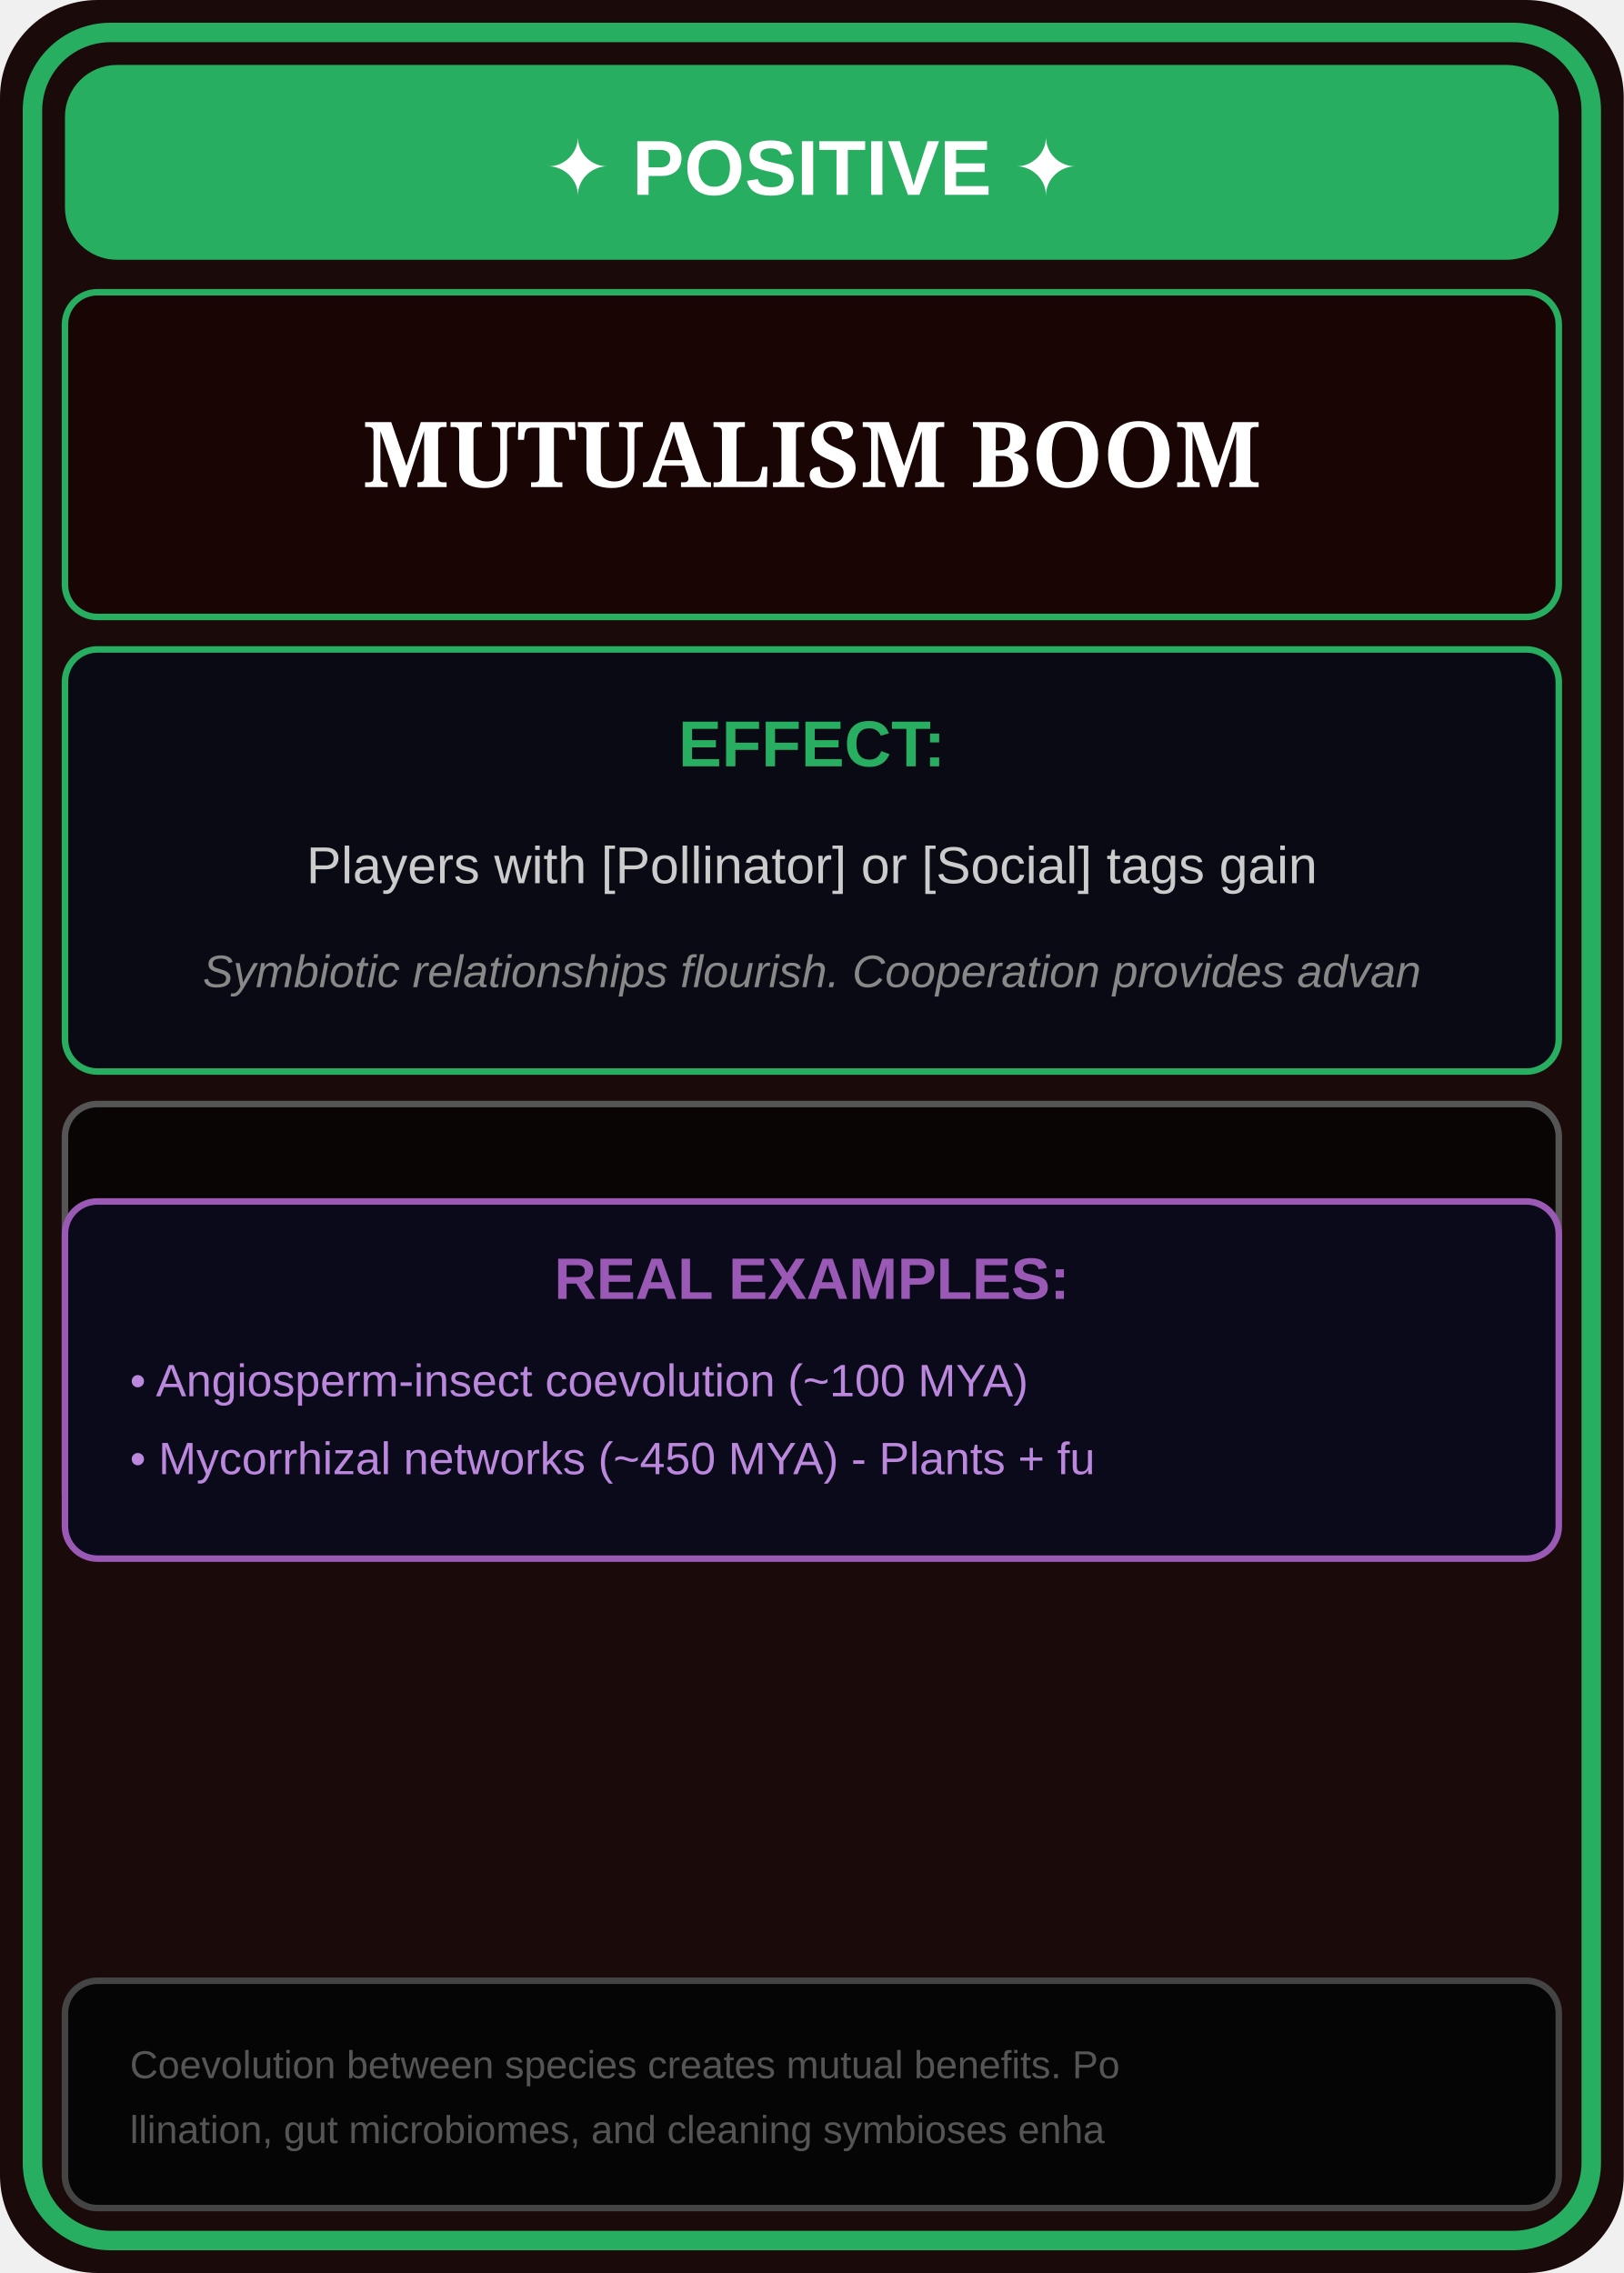
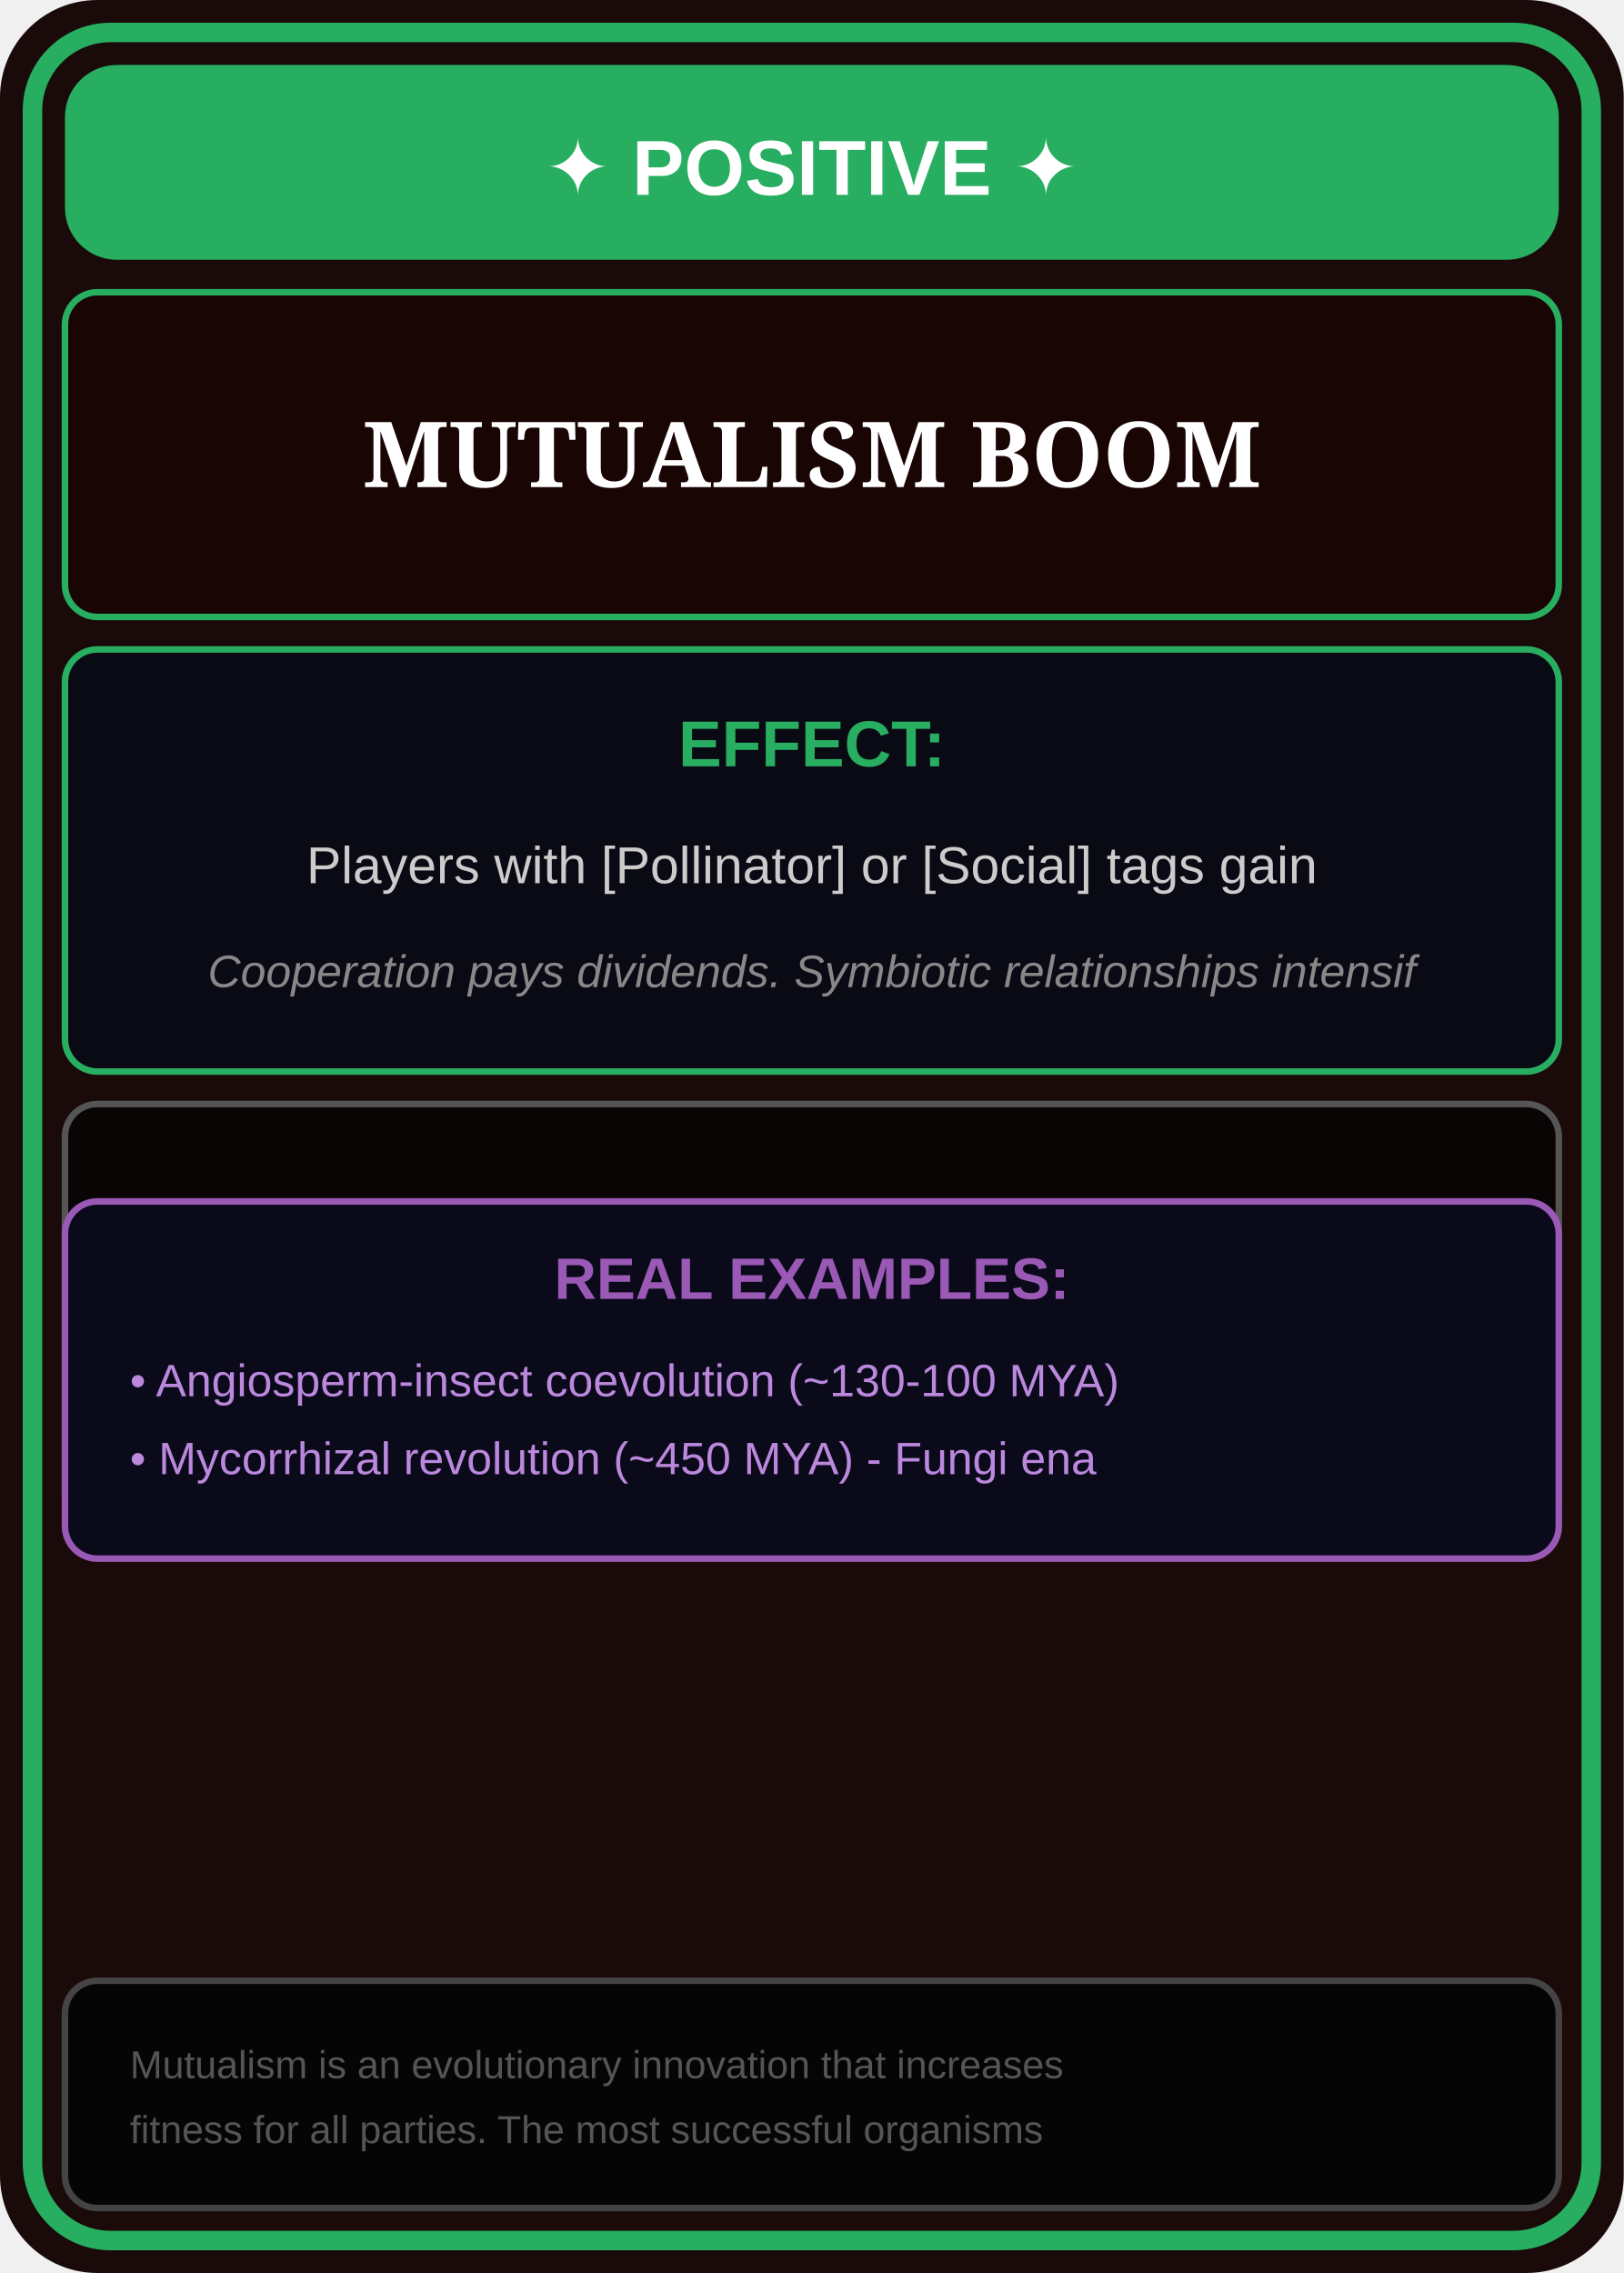
<svg xmlns="http://www.w3.org/2000/svg" viewBox="0 0 250 350" width="250" height="350">
  <rect width="250" height="350" fill="#1a0a0a" rx="15" />
  <rect x="5" y="5" width="240" height="340" fill="none" stroke="#27ae60" stroke-width="3" rx="12" />
  <rect x="10" y="10" width="230" height="30" fill="#27ae60" rx="8" />
  <text x="125" y="30" font-family="Arial" font-size="12" fill="#fff" text-anchor="middle" font-weight="bold">✦ POSITIVE ✦</text>
  <rect x="10" y="45" width="230" height="50" fill="#1a0505" stroke="#27ae60" rx="5" />
  <text x="125" y="75" font-family="Georgia" font-size="14" fill="#fff" text-anchor="middle" font-weight="bold">MUTUALISM BOOM</text>
  <rect x="10" y="100" width="230" height="65" fill="#0a0a15" stroke="#27ae60" rx="5" />
  <text x="125" y="118" font-family="Arial" font-size="10" fill="#27ae60" text-anchor="middle" font-weight="bold">EFFECT:</text>
  <text x="125" y="136" font-family="Arial" font-size="8" fill="#ccc" text-anchor="middle">Players with [Pollinator] or [Social] tags gain </text>
-   <text x="125" y="152" font-family="Arial" font-size="7" fill="#888" text-anchor="middle" font-style="italic">Symbiotic relationships flourish. Cooperation provides advan</text>
+   <text x="125" y="152" font-family="Arial" font-size="7" fill="#888" text-anchor="middle" font-style="italic">Cooperation pays dividends. Symbiotic relationships intensif</text>
  <rect x="10" y="170" width="230" height="65" fill="#0a0505" stroke="#555" rx="5" />
  <rect x="10" y="185" width="230" height="55" fill="#0a0a1a" stroke="#9b59b6" rx="5" />
  <text x="125" y="200" font-family="Arial" font-size="9" fill="#9b59b6" text-anchor="middle" font-weight="bold">REAL EXAMPLES:</text>
-   <text x="20" y="215" font-family="Arial" font-size="7" fill="#bb88dd">• Angiosperm-insect coevolution (~100 MYA)</text>
-   <text x="20" y="227" font-family="Arial" font-size="7" fill="#bb88dd">• Mycorrhizal networks (~450 MYA) - Plants + fu</text>
+   <text x="20" y="215" font-family="Arial" font-size="7" fill="#bb88dd">• Angiosperm-insect coevolution (~130-100 MYA) </text>
+   <text x="20" y="227" font-family="Arial" font-size="7" fill="#bb88dd">• Mycorrhizal revolution (~450 MYA) - Fungi ena</text>
  <rect x="10" y="305" width="230" height="35" fill="#050505" stroke="#444" rx="5" />
-   <text x="20" y="320" font-family="Arial" font-size="6" fill="#555">Coevolution between species creates mutual benefits. Po</text>
-   <text x="20" y="330" font-family="Arial" font-size="6" fill="#555">llination, gut microbiomes, and cleaning symbioses enha</text>
+   <text x="20" y="320" font-family="Arial" font-size="6" fill="#555">Mutualism is an evolutionary innovation that increases </text>
+   <text x="20" y="330" font-family="Arial" font-size="6" fill="#555">fitness for all parties. The most successful organisms </text>
</svg>
